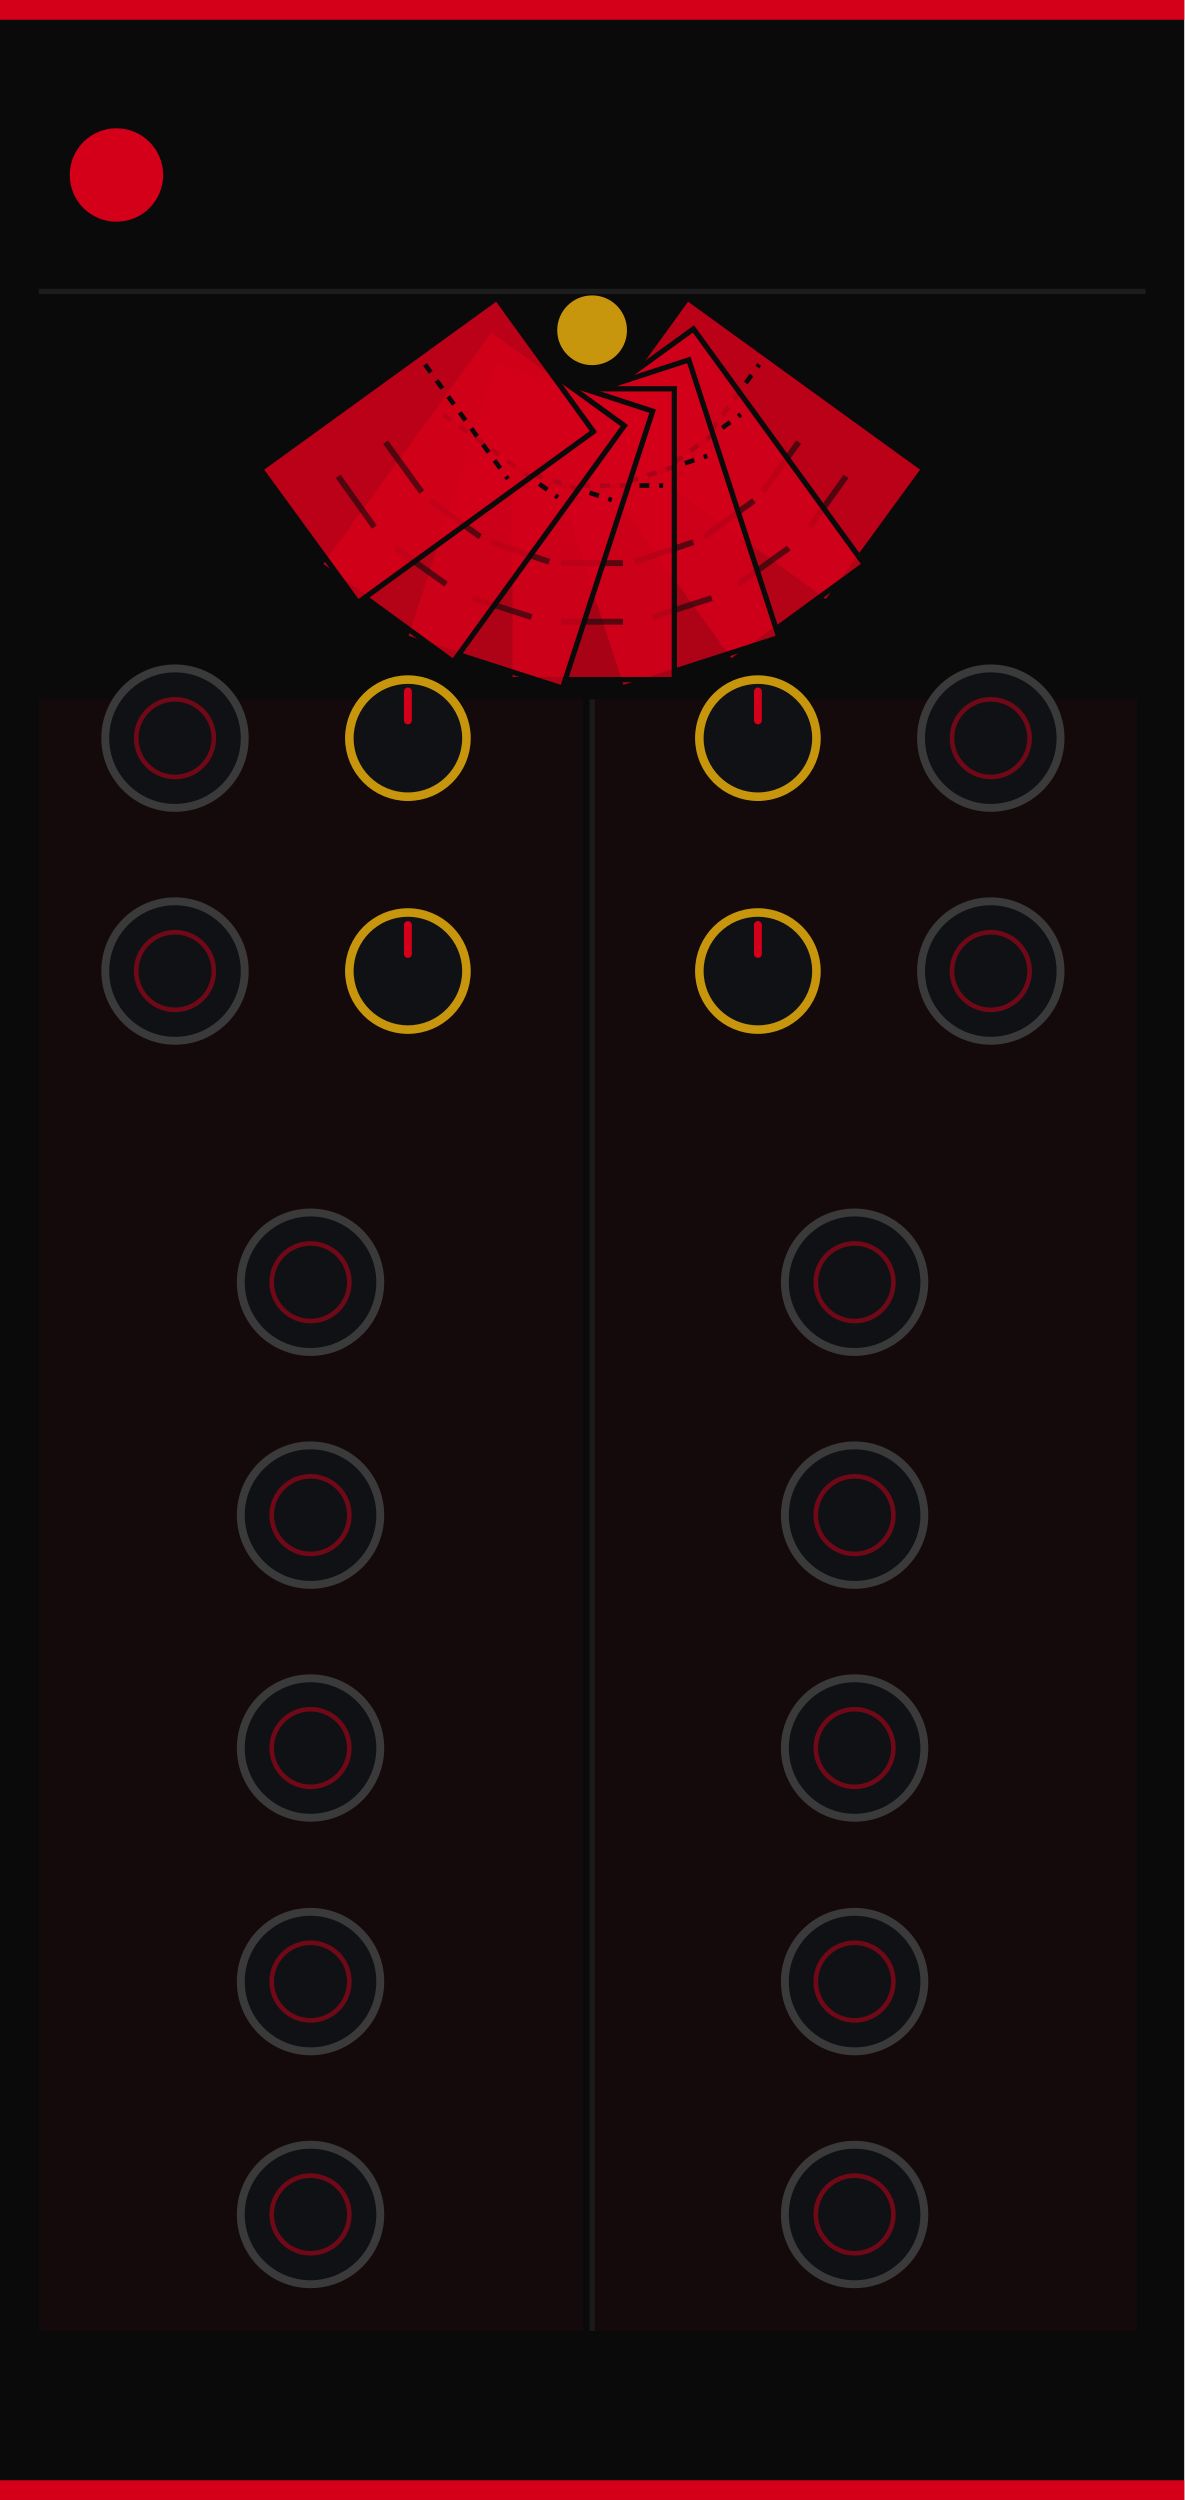
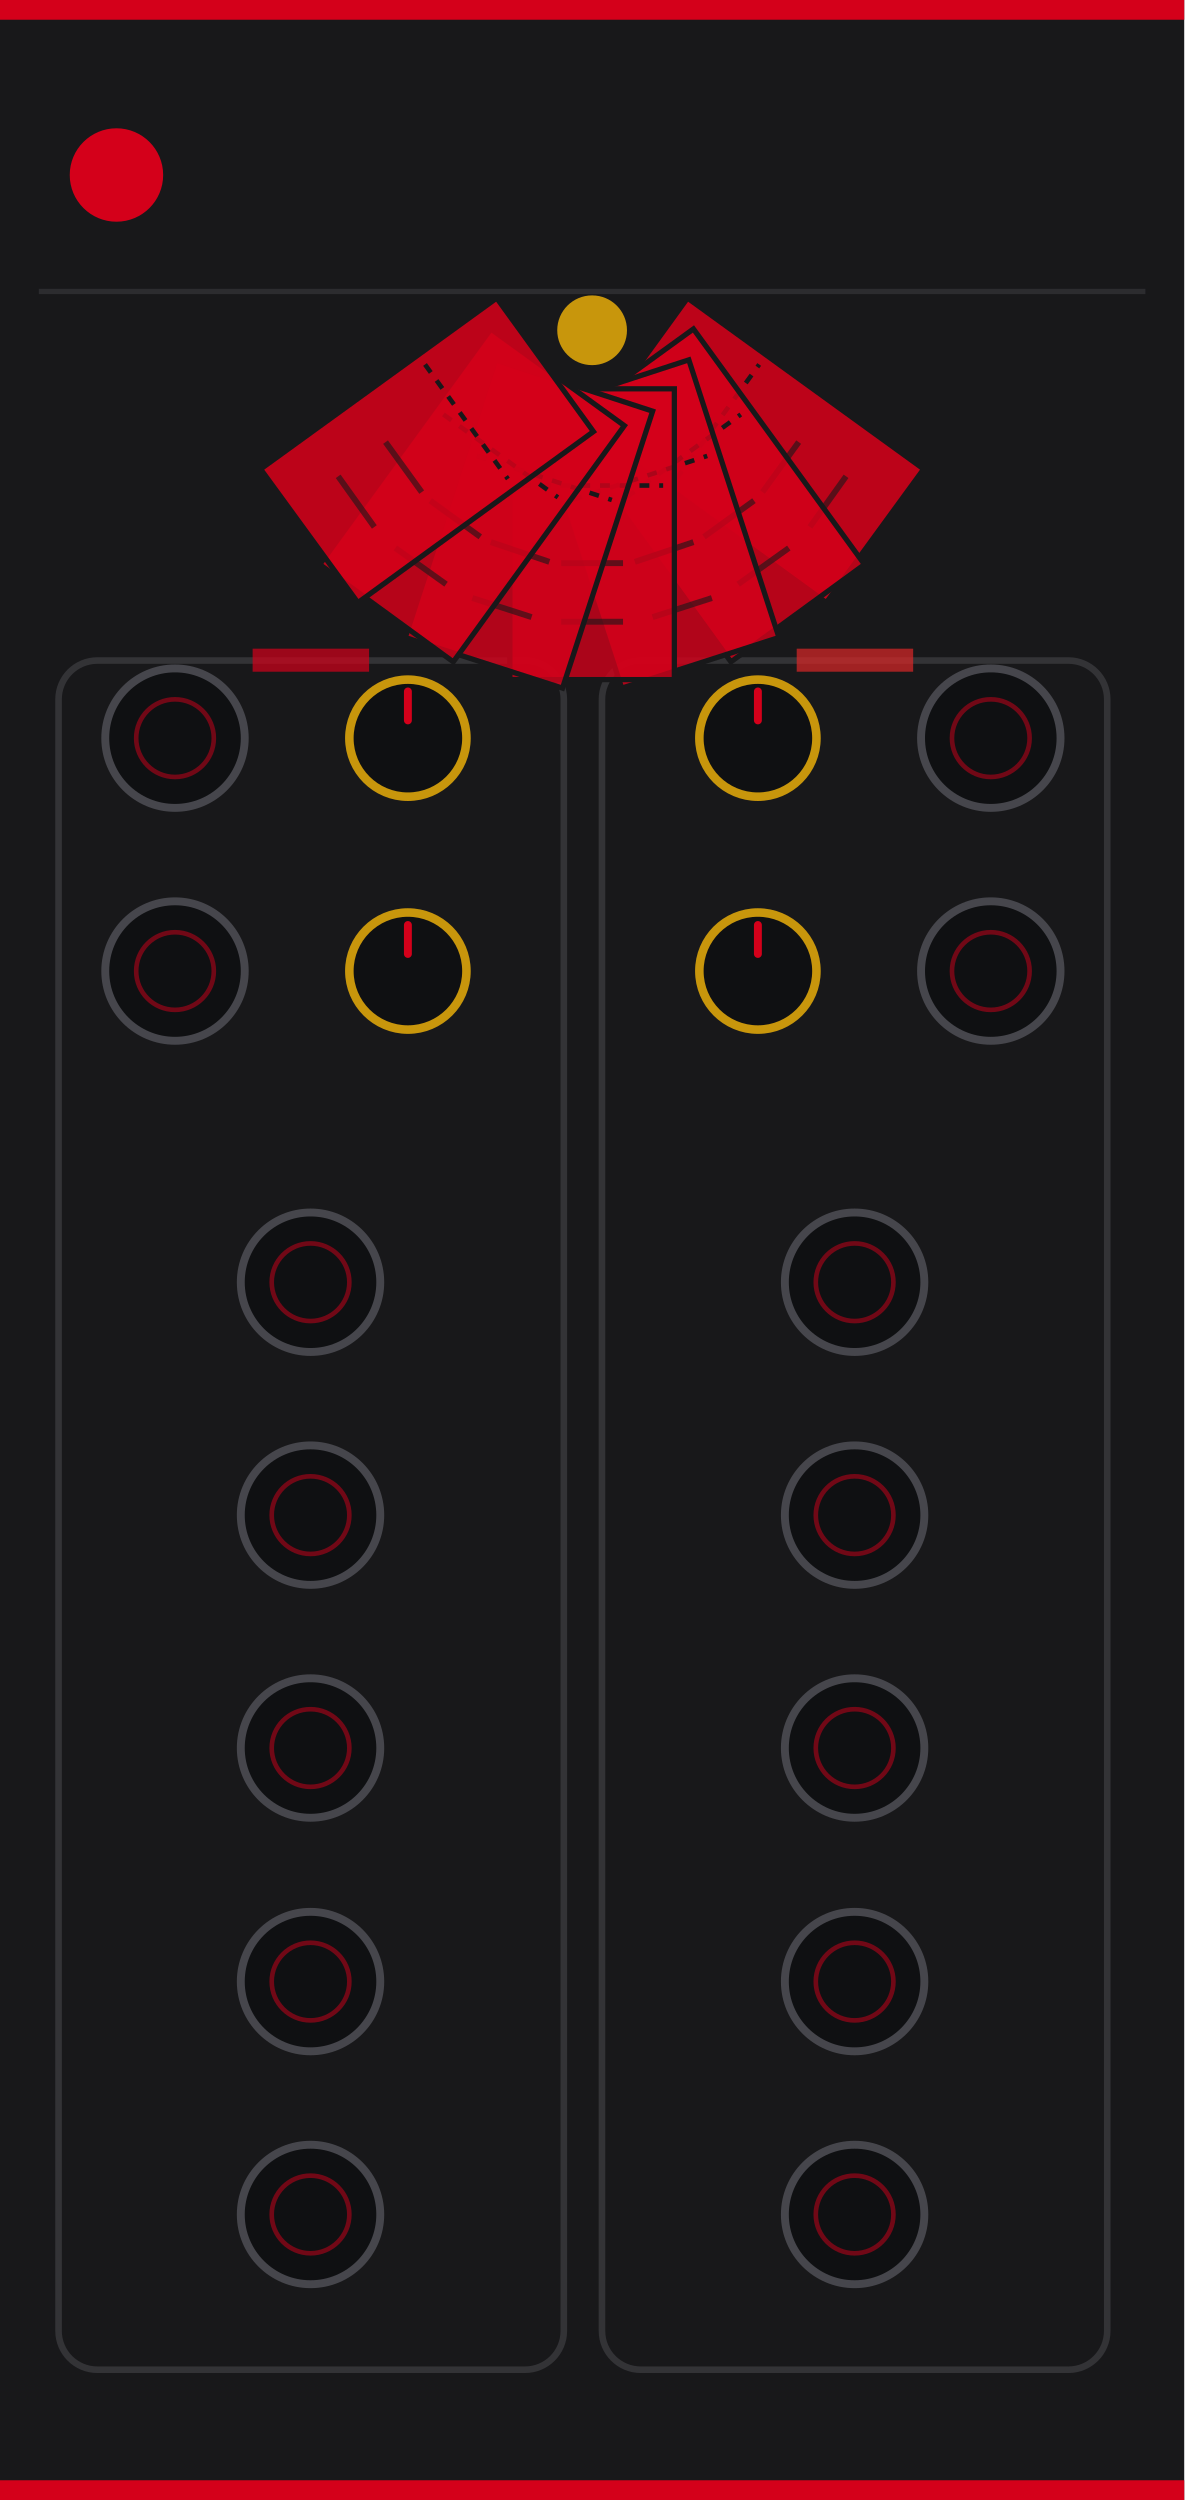
<svg xmlns="http://www.w3.org/2000/svg" width="180" height="380" viewBox="0 0 180 380">
-   <rect width="180" height="380" fill="#0a0a0a" />
+   <rect width="180" height="380" fill="#18181a" />
  <rect x="0" y="0" width="180" height="3" fill="#d4001a" />
  <rect x="0" y="377" width="180" height="3" fill="#d4001a" />
  <circle cx="17.7" cy="26.6" r="7.1" fill="#d4001a" />
-   <line x1="5.9" y1="44.3" x2="174.1" y2="44.3" stroke="#2a2a2a" stroke-width="0.8" stroke-opacity="0.6" />
-   <rect x="5.9" y="106.3" width="82.7" height="248.0" fill="#d4001a" fill-opacity="0.05" />
-   <rect x="90.1" y="106.3" width="82.7" height="248.0" fill="#d4001a" fill-opacity="0.05" />
-   <line x1="90.0" y1="106.3" x2="90.0" y2="354.3" stroke="#2a2a2a" stroke-width="0.8" stroke-opacity="0.5" />
+   <line x1="5.9" y1="44.3" x2="174.1" y2="44.3" stroke="#3a3a3e" stroke-width="0.8" stroke-opacity="0.6" />
+   <rect x="8.9" y="100.4" width="76.8" height="259.8" rx="5.9" fill="none" stroke="#3a3a3e" stroke-width="1.0" stroke-opacity="0.8" />
+   <rect x="91.5" y="100.4" width="76.8" height="259.8" rx="5.9" fill="none" stroke="#3a3a3e" stroke-width="1.0" stroke-opacity="0.8" />
+   <rect x="38.4" y="98.6" width="17.7" height="3.5" fill="#d4001a" opacity="0.7" />
+   <rect x="121.1" y="98.6" width="17.7" height="3.5" fill="#dc2626" opacity="0.7" />
  <g>
-     <path d="M 89.8 65.6 L 104.5 45.3 L 140.4 71.3 L 125.6 91.6 Z" fill="#d4001a" fill-opacity="0.87" stroke="#0a0a0a" stroke-width="0.8" />
-     <line x1="102.8" y1="72.8" x2="115.4" y2="55.4" stroke="#0a0a0a" stroke-width="0.7" stroke-dasharray="1.5,1.5" />
-     <line x1="115.9" y1="74.8" x2="121.4" y2="67.2" stroke="#0a0a0a" stroke-width="0.9" stroke-opacity="0.6" />
-     <line x1="123.1" y1="80.1" x2="128.6" y2="72.4" stroke="#0a0a0a" stroke-width="0.9" stroke-opacity="0.6" />
-     <path d="M 85.1 64.7 L 105.4 50.0 L 131.4 85.8 L 111.1 100.6 Z" fill="#d4001a" fill-opacity="0.84" stroke="#0a0a0a" stroke-width="0.8" />
-     <line x1="95.2" y1="75.6" x2="112.6" y2="63.0" stroke="#0a0a0a" stroke-width="0.7" stroke-dasharray="1.5,1.5" />
-     <line x1="107.0" y1="81.6" x2="114.6" y2="76.1" stroke="#0a0a0a" stroke-width="0.9" stroke-opacity="0.6" />
-     <line x1="112.2" y1="88.8" x2="119.9" y2="83.3" stroke="#0a0a0a" stroke-width="0.9" stroke-opacity="0.6" />
-     <path d="M 80.8 62.5 L 104.7 54.7 L 118.4 96.9 L 94.5 104.6 Z" fill="#d4001a" fill-opacity="0.81" stroke="#0a0a0a" stroke-width="0.8" />
-     <line x1="87.0" y1="76.0" x2="107.5" y2="69.3" stroke="#0a0a0a" stroke-width="0.7" stroke-dasharray="1.5,1.5" />
-     <line x1="96.5" y1="85.4" x2="105.4" y2="82.4" stroke="#0a0a0a" stroke-width="0.9" stroke-opacity="0.6" />
-     <line x1="99.2" y1="93.8" x2="108.2" y2="90.9" stroke="#0a0a0a" stroke-width="0.9" stroke-opacity="0.6" />
-     <path d="M 77.5 59.1 L 102.5 59.1 L 102.5 103.3 L 77.5 103.3 Z" fill="#d4001a" fill-opacity="0.78" stroke="#0a0a0a" stroke-width="0.8" />
-     <line x1="79.2" y1="73.8" x2="100.8" y2="73.8" stroke="#0a0a0a" stroke-width="0.7" stroke-dasharray="1.5,1.5" />
-     <line x1="85.3" y1="85.6" x2="94.7" y2="85.6" stroke="#0a0a0a" stroke-width="0.9" stroke-opacity="0.6" />
-     <line x1="85.3" y1="94.5" x2="94.7" y2="94.5" stroke="#0a0a0a" stroke-width="0.9" stroke-opacity="0.6" />
-     <path d="M 75.3 54.7 L 99.2 62.5 L 85.5 104.6 L 61.6 96.9 Z" fill="#d4001a" fill-opacity="0.81" stroke="#0a0a0a" stroke-width="0.8" />
-     <line x1="72.5" y1="69.3" x2="93.0" y2="76.0" stroke="#0a0a0a" stroke-width="0.7" stroke-dasharray="1.5,1.5" />
-     <line x1="74.6" y1="82.4" x2="83.5" y2="85.4" stroke="#0a0a0a" stroke-width="0.9" stroke-opacity="0.6" />
-     <line x1="71.8" y1="90.9" x2="80.8" y2="93.8" stroke="#0a0a0a" stroke-width="0.9" stroke-opacity="0.6" />
-     <path d="M 74.6 50.0 L 94.9 64.7 L 68.9 100.6 L 48.6 85.8 Z" fill="#d4001a" fill-opacity="0.84" stroke="#0a0a0a" stroke-width="0.8" />
-     <line x1="67.4" y1="63.0" x2="84.8" y2="75.6" stroke="#0a0a0a" stroke-width="0.7" stroke-dasharray="1.5,1.5" />
-     <line x1="65.4" y1="76.1" x2="73.0" y2="81.6" stroke="#0a0a0a" stroke-width="0.9" stroke-opacity="0.6" />
-     <line x1="60.1" y1="83.3" x2="67.8" y2="88.8" stroke="#0a0a0a" stroke-width="0.9" stroke-opacity="0.6" />
-     <path d="M 75.5 45.3 L 90.2 65.6 L 54.4 91.6 L 39.6 71.3 Z" fill="#d4001a" fill-opacity="0.87" stroke="#0a0a0a" stroke-width="0.8" />
-     <line x1="64.6" y1="55.4" x2="77.2" y2="72.8" stroke="#0a0a0a" stroke-width="0.7" stroke-dasharray="1.5,1.5" />
-     <line x1="58.6" y1="67.2" x2="64.1" y2="74.8" stroke="#0a0a0a" stroke-width="0.9" stroke-opacity="0.6" />
-     <line x1="51.4" y1="72.4" x2="56.9" y2="80.1" stroke="#0a0a0a" stroke-width="0.9" stroke-opacity="0.6" />
+     <path d="M 89.8 65.6 L 104.5 45.3 L 140.4 71.3 L 125.6 91.6 Z" fill="#d4001a" fill-opacity="0.87" stroke="#18181a" stroke-width="0.8" />
+     <line x1="102.8" y1="72.8" x2="115.4" y2="55.4" stroke="#18181a" stroke-width="0.7" stroke-dasharray="1.5,1.5" />
+     <line x1="115.9" y1="74.8" x2="121.4" y2="67.2" stroke="#18181a" stroke-width="0.9" stroke-opacity="0.6" />
+     <line x1="123.1" y1="80.1" x2="128.6" y2="72.4" stroke="#18181a" stroke-width="0.9" stroke-opacity="0.6" />
+     <path d="M 85.1 64.7 L 105.4 50.0 L 131.4 85.8 L 111.1 100.6 Z" fill="#d4001a" fill-opacity="0.84" stroke="#18181a" stroke-width="0.8" />
+     <line x1="95.2" y1="75.6" x2="112.6" y2="63.0" stroke="#18181a" stroke-width="0.7" stroke-dasharray="1.5,1.5" />
+     <line x1="107.0" y1="81.6" x2="114.6" y2="76.1" stroke="#18181a" stroke-width="0.9" stroke-opacity="0.6" />
+     <line x1="112.2" y1="88.8" x2="119.9" y2="83.3" stroke="#18181a" stroke-width="0.9" stroke-opacity="0.6" />
+     <path d="M 80.8 62.5 L 104.7 54.7 L 118.4 96.9 L 94.5 104.6 Z" fill="#d4001a" fill-opacity="0.81" stroke="#18181a" stroke-width="0.8" />
+     <line x1="87.0" y1="76.0" x2="107.5" y2="69.3" stroke="#18181a" stroke-width="0.7" stroke-dasharray="1.5,1.5" />
+     <line x1="96.5" y1="85.4" x2="105.4" y2="82.4" stroke="#18181a" stroke-width="0.9" stroke-opacity="0.6" />
+     <line x1="99.2" y1="93.8" x2="108.2" y2="90.9" stroke="#18181a" stroke-width="0.9" stroke-opacity="0.6" />
+     <path d="M 77.5 59.1 L 102.5 59.1 L 102.5 103.3 L 77.5 103.3 Z" fill="#d4001a" fill-opacity="0.78" stroke="#18181a" stroke-width="0.8" />
+     <line x1="79.2" y1="73.8" x2="100.8" y2="73.8" stroke="#18181a" stroke-width="0.7" stroke-dasharray="1.5,1.5" />
+     <line x1="85.3" y1="85.6" x2="94.7" y2="85.6" stroke="#18181a" stroke-width="0.9" stroke-opacity="0.6" />
+     <line x1="85.3" y1="94.5" x2="94.7" y2="94.5" stroke="#18181a" stroke-width="0.9" stroke-opacity="0.6" />
+     <path d="M 75.3 54.7 L 99.2 62.5 L 85.5 104.6 L 61.6 96.9 Z" fill="#d4001a" fill-opacity="0.81" stroke="#18181a" stroke-width="0.8" />
+     <line x1="72.5" y1="69.3" x2="93.0" y2="76.0" stroke="#18181a" stroke-width="0.7" stroke-dasharray="1.5,1.5" />
+     <line x1="74.6" y1="82.4" x2="83.5" y2="85.4" stroke="#18181a" stroke-width="0.9" stroke-opacity="0.6" />
+     <line x1="71.8" y1="90.9" x2="80.8" y2="93.8" stroke="#18181a" stroke-width="0.9" stroke-opacity="0.6" />
+     <path d="M 74.6 50.0 L 94.9 64.7 L 68.9 100.6 L 48.6 85.8 Z" fill="#d4001a" fill-opacity="0.84" stroke="#18181a" stroke-width="0.8" />
+     <line x1="67.4" y1="63.0" x2="84.8" y2="75.6" stroke="#18181a" stroke-width="0.7" stroke-dasharray="1.5,1.5" />
+     <line x1="65.4" y1="76.1" x2="73.0" y2="81.6" stroke="#18181a" stroke-width="0.9" stroke-opacity="0.6" />
+     <line x1="60.1" y1="83.3" x2="67.8" y2="88.8" stroke="#18181a" stroke-width="0.9" stroke-opacity="0.6" />
+     <path d="M 75.5 45.3 L 90.2 65.6 L 54.4 91.6 L 39.6 71.3 Z" fill="#d4001a" fill-opacity="0.87" stroke="#18181a" stroke-width="0.8" />
+     <line x1="64.6" y1="55.4" x2="77.2" y2="72.8" stroke="#18181a" stroke-width="0.7" stroke-dasharray="1.5,1.5" />
+     <line x1="58.6" y1="67.2" x2="64.1" y2="74.8" stroke="#18181a" stroke-width="0.9" stroke-opacity="0.6" />
+     <line x1="51.4" y1="72.4" x2="56.9" y2="80.1" stroke="#18181a" stroke-width="0.9" stroke-opacity="0.6" />
    <circle cx="90.0" cy="50.2" r="5.3" fill="#c8960c" />
  </g>
  <g id="components">
-     <circle cx="26.6" cy="112.2" r="10.6" fill="#0f1114" stroke="#3a3a3a" stroke-width="1.2" />
+     <circle cx="26.6" cy="112.2" r="10.6" fill="#0f1012" stroke="#46464c" stroke-width="1.2" />
    <circle cx="26.6" cy="112.2" r="5.9" fill="none" stroke="#d4001a" stroke-width="0.7" opacity="0.5" />
-     <circle cx="62.0" cy="112.2" r="8.9" fill="#0f1114" stroke="#c8960c" stroke-width="1.3" />
+     <circle cx="62.0" cy="112.2" r="8.9" fill="#0f1012" stroke="#c8960c" stroke-width="1.3" />
    <line x1="62.0" y1="109.5" x2="62.0" y2="105.1" stroke="#d4001a" stroke-width="1.2" stroke-linecap="round" />
-     <circle cx="115.2" cy="112.2" r="8.9" fill="#0f1114" stroke="#c8960c" stroke-width="1.3" />
+     <circle cx="115.2" cy="112.2" r="8.9" fill="#0f1012" stroke="#c8960c" stroke-width="1.3" />
    <line x1="115.2" y1="109.5" x2="115.2" y2="105.1" stroke="#d4001a" stroke-width="1.2" stroke-linecap="round" />
-     <circle cx="150.6" cy="112.2" r="10.6" fill="#0f1114" stroke="#3a3a3a" stroke-width="1.2" />
+     <circle cx="150.6" cy="112.2" r="10.6" fill="#0f1012" stroke="#46464c" stroke-width="1.2" />
    <circle cx="150.6" cy="112.2" r="5.9" fill="none" stroke="#d4001a" stroke-width="0.7" opacity="0.5" />
-     <circle cx="26.6" cy="147.6" r="10.6" fill="#0f1114" stroke="#3a3a3a" stroke-width="1.2" />
+     <circle cx="26.6" cy="147.6" r="10.6" fill="#0f1012" stroke="#46464c" stroke-width="1.2" />
    <circle cx="26.6" cy="147.6" r="5.9" fill="none" stroke="#d4001a" stroke-width="0.7" opacity="0.5" />
-     <circle cx="62.0" cy="147.6" r="8.9" fill="#0f1114" stroke="#c8960c" stroke-width="1.3" />
+     <circle cx="62.0" cy="147.6" r="8.9" fill="#0f1012" stroke="#c8960c" stroke-width="1.3" />
    <line x1="62.0" y1="145.0" x2="62.0" y2="140.6" stroke="#d4001a" stroke-width="1.2" stroke-linecap="round" />
-     <circle cx="115.2" cy="147.6" r="8.9" fill="#0f1114" stroke="#c8960c" stroke-width="1.3" />
+     <circle cx="115.2" cy="147.6" r="8.9" fill="#0f1012" stroke="#c8960c" stroke-width="1.3" />
    <line x1="115.2" y1="145.0" x2="115.2" y2="140.6" stroke="#d4001a" stroke-width="1.2" stroke-linecap="round" />
-     <circle cx="150.6" cy="147.6" r="10.6" fill="#0f1114" stroke="#3a3a3a" stroke-width="1.2" />
+     <circle cx="150.6" cy="147.6" r="10.6" fill="#0f1012" stroke="#46464c" stroke-width="1.2" />
    <circle cx="150.6" cy="147.6" r="5.9" fill="none" stroke="#d4001a" stroke-width="0.7" opacity="0.5" />
-     <circle cx="47.2" cy="194.9" r="10.6" fill="#0f1114" stroke="#3a3a3a" stroke-width="1.2" />
+     <circle cx="47.2" cy="194.9" r="10.6" fill="#0f1012" stroke="#46464c" stroke-width="1.2" />
    <circle cx="47.2" cy="194.9" r="5.9" fill="none" stroke="#d4001a" stroke-width="0.7" opacity="0.5" />
-     <circle cx="129.9" cy="194.9" r="10.6" fill="#0f1114" stroke="#3a3a3a" stroke-width="1.2" />
+     <circle cx="129.9" cy="194.9" r="10.6" fill="#0f1012" stroke="#46464c" stroke-width="1.2" />
    <circle cx="129.9" cy="194.9" r="5.9" fill="none" stroke="#d4001a" stroke-width="0.7" opacity="0.5" />
-     <circle cx="47.2" cy="230.3" r="10.6" fill="#0f1114" stroke="#3a3a3a" stroke-width="1.2" />
+     <circle cx="47.2" cy="230.3" r="10.6" fill="#0f1012" stroke="#46464c" stroke-width="1.2" />
    <circle cx="47.2" cy="230.3" r="5.9" fill="none" stroke="#d4001a" stroke-width="0.7" opacity="0.5" />
-     <circle cx="129.9" cy="230.3" r="10.6" fill="#0f1114" stroke="#3a3a3a" stroke-width="1.2" />
+     <circle cx="129.9" cy="230.3" r="10.6" fill="#0f1012" stroke="#46464c" stroke-width="1.2" />
    <circle cx="129.9" cy="230.3" r="5.9" fill="none" stroke="#d4001a" stroke-width="0.7" opacity="0.5" />
-     <circle cx="47.2" cy="265.7" r="10.6" fill="#0f1114" stroke="#3a3a3a" stroke-width="1.2" />
+     <circle cx="47.2" cy="265.7" r="10.6" fill="#0f1012" stroke="#46464c" stroke-width="1.2" />
    <circle cx="47.2" cy="265.7" r="5.9" fill="none" stroke="#d4001a" stroke-width="0.7" opacity="0.5" />
-     <circle cx="129.9" cy="265.7" r="10.6" fill="#0f1114" stroke="#3a3a3a" stroke-width="1.2" />
+     <circle cx="129.9" cy="265.7" r="10.6" fill="#0f1012" stroke="#46464c" stroke-width="1.2" />
    <circle cx="129.9" cy="265.7" r="5.9" fill="none" stroke="#d4001a" stroke-width="0.7" opacity="0.5" />
-     <circle cx="47.2" cy="301.2" r="10.6" fill="#0f1114" stroke="#3a3a3a" stroke-width="1.2" />
+     <circle cx="47.2" cy="301.2" r="10.6" fill="#0f1012" stroke="#46464c" stroke-width="1.2" />
    <circle cx="47.2" cy="301.2" r="5.9" fill="none" stroke="#d4001a" stroke-width="0.7" opacity="0.5" />
-     <circle cx="129.9" cy="301.2" r="10.6" fill="#0f1114" stroke="#3a3a3a" stroke-width="1.2" />
+     <circle cx="129.9" cy="301.2" r="10.6" fill="#0f1012" stroke="#46464c" stroke-width="1.2" />
    <circle cx="129.9" cy="301.2" r="5.9" fill="none" stroke="#d4001a" stroke-width="0.7" opacity="0.5" />
-     <circle cx="47.2" cy="336.6" r="10.6" fill="#0f1114" stroke="#3a3a3a" stroke-width="1.2" />
+     <circle cx="47.2" cy="336.6" r="10.6" fill="#0f1012" stroke="#46464c" stroke-width="1.2" />
    <circle cx="47.2" cy="336.6" r="5.9" fill="none" stroke="#d4001a" stroke-width="0.7" opacity="0.5" />
-     <circle cx="129.9" cy="336.6" r="10.6" fill="#0f1114" stroke="#3a3a3a" stroke-width="1.2" />
+     <circle cx="129.9" cy="336.6" r="10.6" fill="#0f1012" stroke="#46464c" stroke-width="1.2" />
    <circle cx="129.9" cy="336.6" r="5.9" fill="none" stroke="#d4001a" stroke-width="0.7" opacity="0.5" />
  </g>
</svg>
